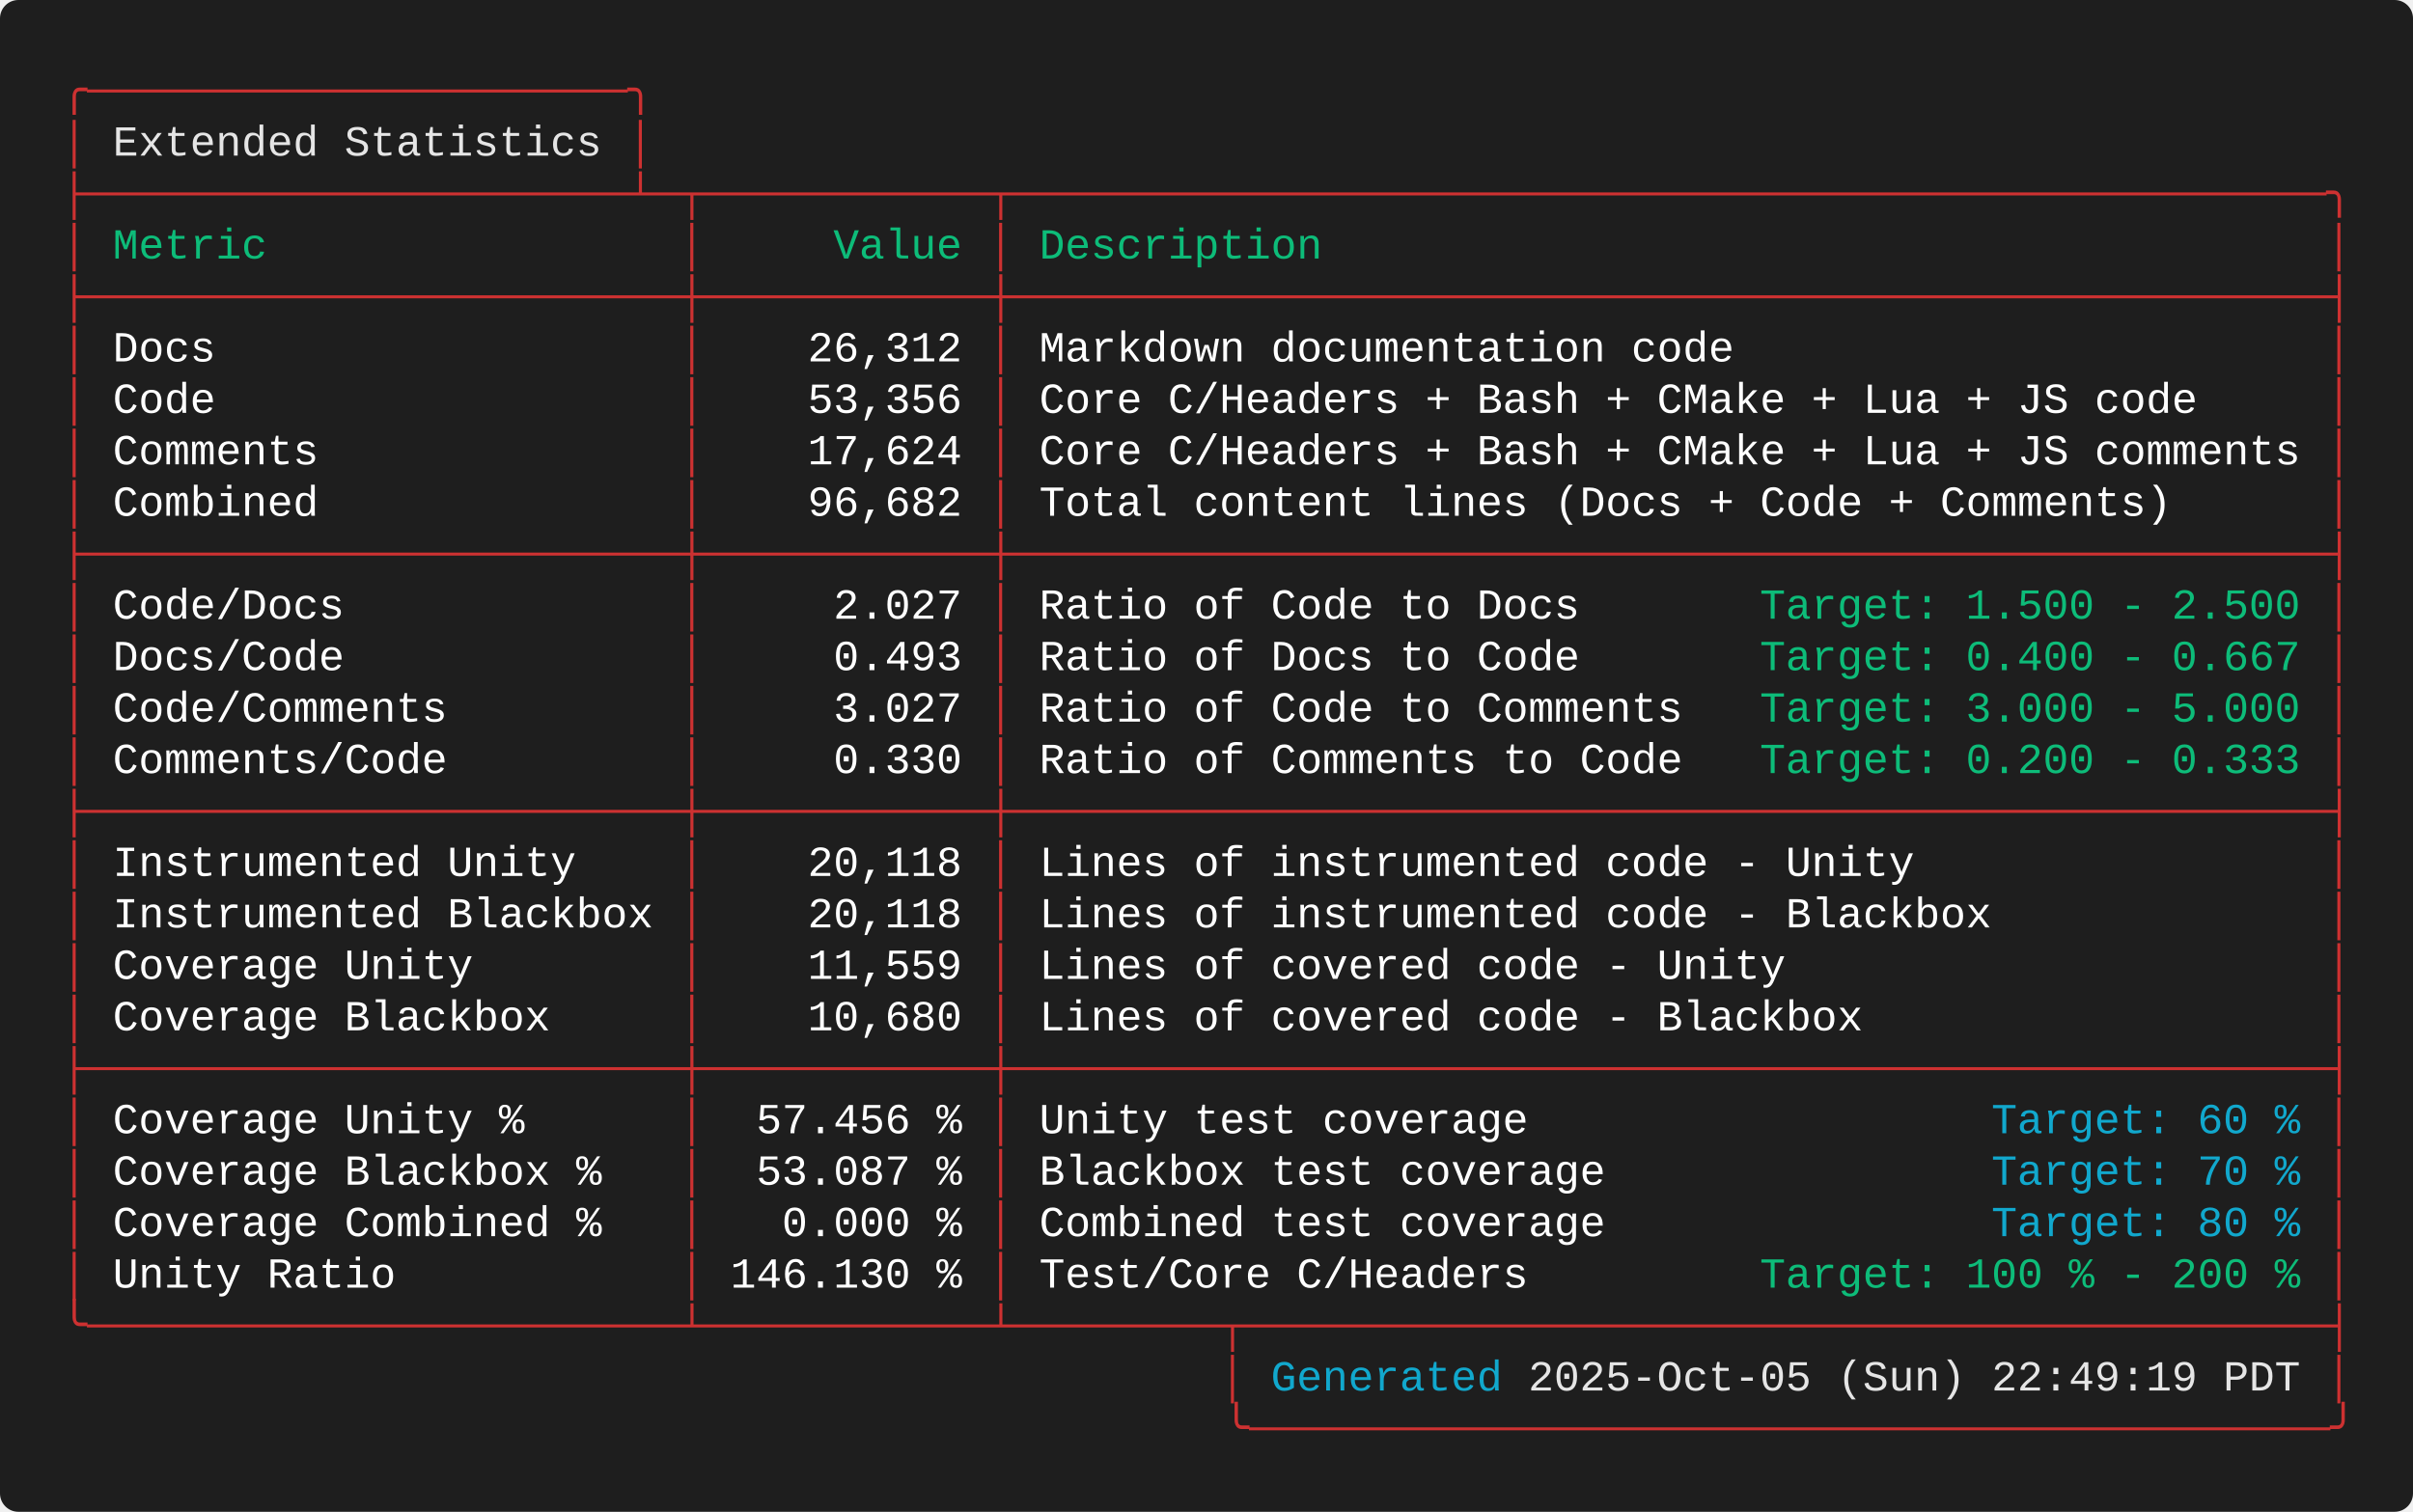
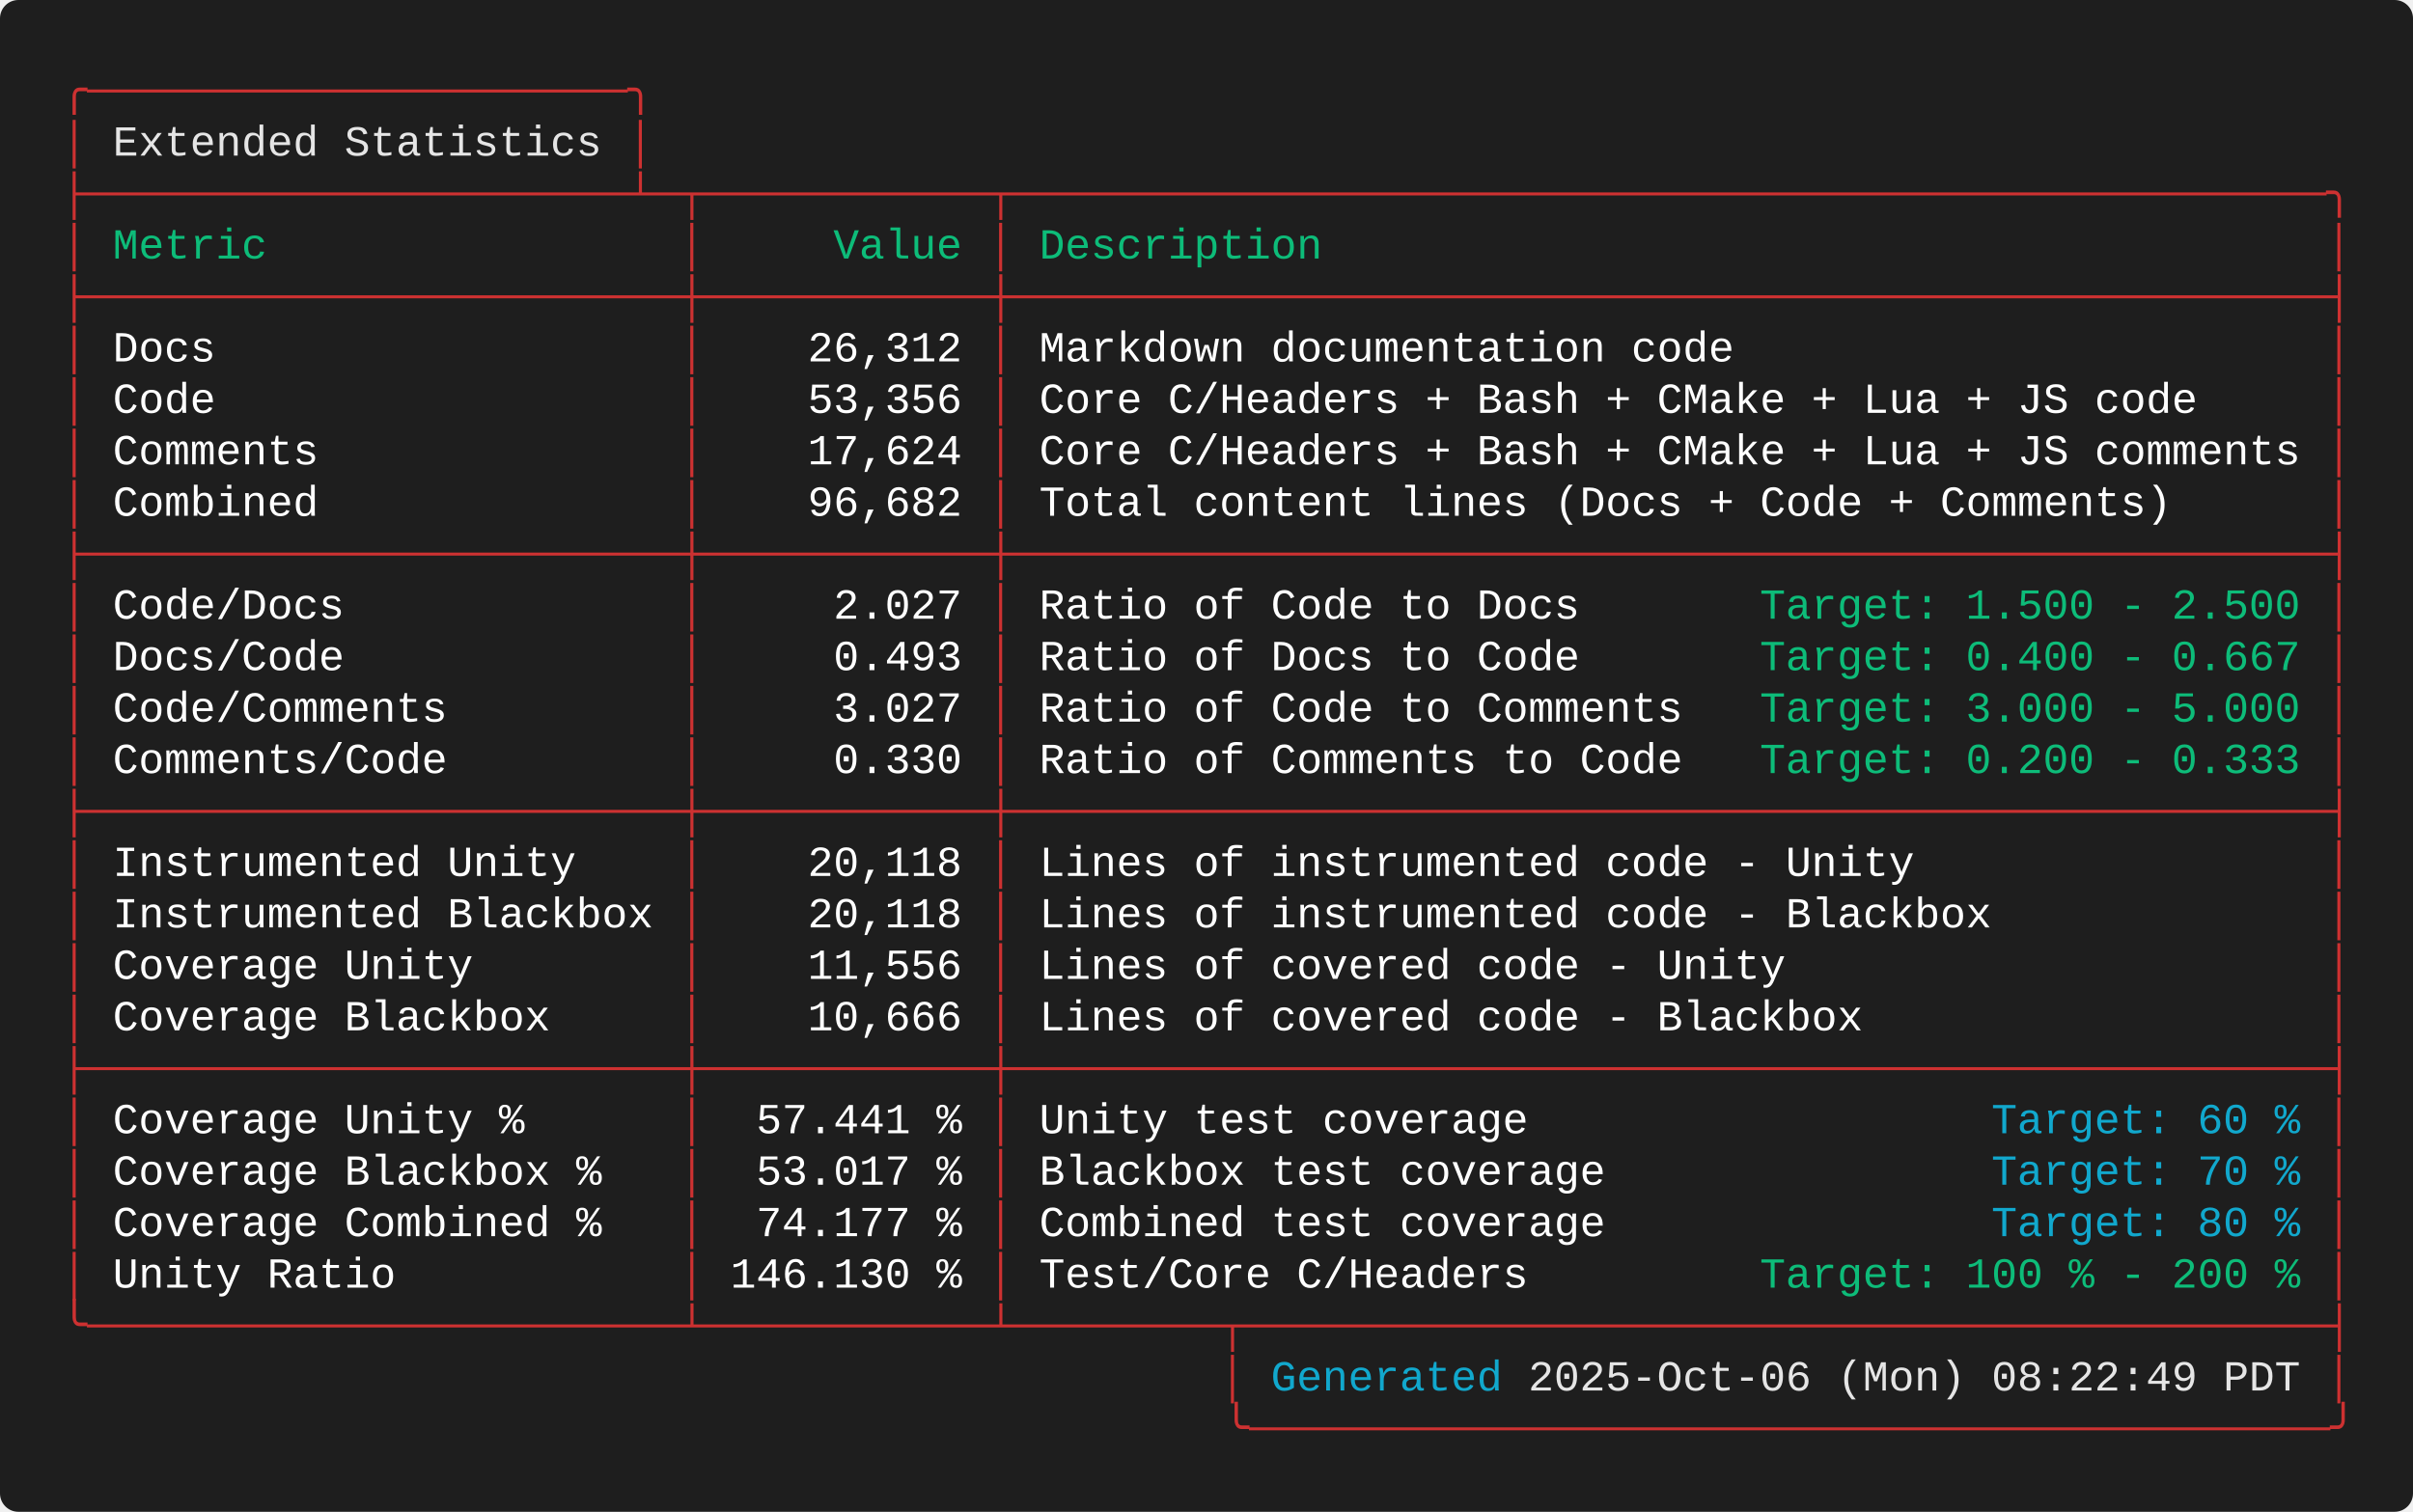
<svg xmlns="http://www.w3.org/2000/svg" width="787.60" height="493.60" viewBox="0 0 787.60 493.60">
  <defs>
    <style type="text/css">.terminal-text { font-family: 'Consolas', 'Consolas', 'Monaco', 'Courier New', monospace; }</style>
  </defs>
  <rect width="100%" height="100%" fill="#1e1e1e" rx="6" />
  <text x="20.00" y="34.00" font-size="14" class="terminal-text" xml:space="preserve" textLength="193.20" lengthAdjust="spacingAndGlyphs" fill="#cd3131">╭─────────────────────╮</text>
  <text x="20.00" y="50.80" font-size="14" class="terminal-text" xml:space="preserve" textLength="16.80" lengthAdjust="spacingAndGlyphs" fill="#cd3131">│ </text>
  <text x="36.80" y="50.80" font-size="14" class="terminal-text" xml:space="preserve" textLength="159.60" lengthAdjust="spacingAndGlyphs" fill="#e5e5e5">Extended Statistics</text>
  <text x="196.40" y="50.80" font-size="14" class="terminal-text" xml:space="preserve" textLength="8.40" lengthAdjust="spacingAndGlyphs" fill="#ffffff"> </text>
  <text x="204.80" y="50.80" font-size="14" class="terminal-text" xml:space="preserve" textLength="8.40" lengthAdjust="spacingAndGlyphs" fill="#cd3131">│</text>
  <text x="20.00" y="67.60" font-size="14" class="terminal-text" xml:space="preserve" textLength="747.60" lengthAdjust="spacingAndGlyphs" fill="#cd3131">├─────────────────────┴─┬───────────┬───────────────────────────────────────────────────╮</text>
  <text x="20.00" y="84.40" font-size="14" class="terminal-text" xml:space="preserve" textLength="8.40" lengthAdjust="spacingAndGlyphs" fill="#cd3131">│</text>
  <text x="28.40" y="84.40" font-size="14" class="terminal-text" xml:space="preserve" textLength="193.20" lengthAdjust="spacingAndGlyphs" fill="#0dbc79"> Metric                </text>
  <text x="221.60" y="84.40" font-size="14" class="terminal-text" xml:space="preserve" textLength="8.40" lengthAdjust="spacingAndGlyphs" fill="#cd3131">│</text>
  <text x="230.00" y="84.40" font-size="14" class="terminal-text" xml:space="preserve" textLength="92.40" lengthAdjust="spacingAndGlyphs" fill="#0dbc79">     Value </text>
  <text x="322.40" y="84.40" font-size="14" class="terminal-text" xml:space="preserve" textLength="8.40" lengthAdjust="spacingAndGlyphs" fill="#cd3131">│</text>
  <text x="330.80" y="84.40" font-size="14" class="terminal-text" xml:space="preserve" textLength="428.40" lengthAdjust="spacingAndGlyphs" fill="#0dbc79"> Description                                       </text>
  <text x="759.20" y="84.40" font-size="14" class="terminal-text" xml:space="preserve" textLength="8.40" lengthAdjust="spacingAndGlyphs" fill="#cd3131">│</text>
  <text x="20.00" y="101.20" font-size="14" class="terminal-text" xml:space="preserve" textLength="747.60" lengthAdjust="spacingAndGlyphs" fill="#cd3131">├───────────────────────┼───────────┼───────────────────────────────────────────────────┤</text>
  <text x="20.00" y="118.00" font-size="14" class="terminal-text" xml:space="preserve" textLength="8.40" lengthAdjust="spacingAndGlyphs" fill="#cd3131">│</text>
  <text x="28.40" y="118.00" font-size="14" class="terminal-text" xml:space="preserve" textLength="193.20" lengthAdjust="spacingAndGlyphs" fill="#ffffff"> Docs                  </text>
  <text x="221.60" y="118.00" font-size="14" class="terminal-text" xml:space="preserve" textLength="8.40" lengthAdjust="spacingAndGlyphs" fill="#cd3131">│</text>
  <text x="230.00" y="118.00" font-size="14" class="terminal-text" xml:space="preserve" textLength="92.40" lengthAdjust="spacingAndGlyphs" fill="#ffffff">    26,312 </text>
  <text x="322.40" y="118.00" font-size="14" class="terminal-text" xml:space="preserve" textLength="8.40" lengthAdjust="spacingAndGlyphs" fill="#cd3131">│</text>
  <text x="330.80" y="118.00" font-size="14" class="terminal-text" xml:space="preserve" textLength="428.40" lengthAdjust="spacingAndGlyphs" fill="#ffffff"> Markdown documentation code                       </text>
  <text x="759.20" y="118.00" font-size="14" class="terminal-text" xml:space="preserve" textLength="8.40" lengthAdjust="spacingAndGlyphs" fill="#cd3131">│</text>
  <text x="20.00" y="134.80" font-size="14" class="terminal-text" xml:space="preserve" textLength="8.40" lengthAdjust="spacingAndGlyphs" fill="#cd3131">│</text>
  <text x="28.40" y="134.80" font-size="14" class="terminal-text" xml:space="preserve" textLength="193.20" lengthAdjust="spacingAndGlyphs" fill="#ffffff"> Code                  </text>
  <text x="221.60" y="134.80" font-size="14" class="terminal-text" xml:space="preserve" textLength="8.40" lengthAdjust="spacingAndGlyphs" fill="#cd3131">│</text>
  <text x="230.00" y="134.80" font-size="14" class="terminal-text" xml:space="preserve" textLength="92.40" lengthAdjust="spacingAndGlyphs" fill="#ffffff">    53,356 </text>
  <text x="322.40" y="134.80" font-size="14" class="terminal-text" xml:space="preserve" textLength="8.40" lengthAdjust="spacingAndGlyphs" fill="#cd3131">│</text>
  <text x="330.80" y="134.80" font-size="14" class="terminal-text" xml:space="preserve" textLength="428.40" lengthAdjust="spacingAndGlyphs" fill="#ffffff"> Core C/Headers + Bash + CMake + Lua + JS code     </text>
  <text x="759.20" y="134.80" font-size="14" class="terminal-text" xml:space="preserve" textLength="8.40" lengthAdjust="spacingAndGlyphs" fill="#cd3131">│</text>
  <text x="20.00" y="151.60" font-size="14" class="terminal-text" xml:space="preserve" textLength="8.40" lengthAdjust="spacingAndGlyphs" fill="#cd3131">│</text>
  <text x="28.40" y="151.60" font-size="14" class="terminal-text" xml:space="preserve" textLength="193.20" lengthAdjust="spacingAndGlyphs" fill="#ffffff"> Comments              </text>
  <text x="221.60" y="151.60" font-size="14" class="terminal-text" xml:space="preserve" textLength="8.40" lengthAdjust="spacingAndGlyphs" fill="#cd3131">│</text>
  <text x="230.00" y="151.60" font-size="14" class="terminal-text" xml:space="preserve" textLength="92.40" lengthAdjust="spacingAndGlyphs" fill="#ffffff">    17,624 </text>
  <text x="322.40" y="151.60" font-size="14" class="terminal-text" xml:space="preserve" textLength="8.40" lengthAdjust="spacingAndGlyphs" fill="#cd3131">│</text>
  <text x="330.80" y="151.60" font-size="14" class="terminal-text" xml:space="preserve" textLength="428.40" lengthAdjust="spacingAndGlyphs" fill="#ffffff"> Core C/Headers + Bash + CMake + Lua + JS comments </text>
  <text x="759.20" y="151.60" font-size="14" class="terminal-text" xml:space="preserve" textLength="8.40" lengthAdjust="spacingAndGlyphs" fill="#cd3131">│</text>
  <text x="20.00" y="168.40" font-size="14" class="terminal-text" xml:space="preserve" textLength="8.40" lengthAdjust="spacingAndGlyphs" fill="#cd3131">│</text>
  <text x="28.40" y="168.40" font-size="14" class="terminal-text" xml:space="preserve" textLength="193.20" lengthAdjust="spacingAndGlyphs" fill="#ffffff"> Combined              </text>
  <text x="221.60" y="168.40" font-size="14" class="terminal-text" xml:space="preserve" textLength="8.40" lengthAdjust="spacingAndGlyphs" fill="#cd3131">│</text>
  <text x="230.00" y="168.40" font-size="14" class="terminal-text" xml:space="preserve" textLength="92.40" lengthAdjust="spacingAndGlyphs" fill="#ffffff">    96,682 </text>
  <text x="322.40" y="168.40" font-size="14" class="terminal-text" xml:space="preserve" textLength="8.40" lengthAdjust="spacingAndGlyphs" fill="#cd3131">│</text>
  <text x="330.80" y="168.40" font-size="14" class="terminal-text" xml:space="preserve" textLength="428.40" lengthAdjust="spacingAndGlyphs" fill="#ffffff"> Total content lines (Docs + Code + Comments)      </text>
  <text x="759.20" y="168.40" font-size="14" class="terminal-text" xml:space="preserve" textLength="8.40" lengthAdjust="spacingAndGlyphs" fill="#cd3131">│</text>
  <text x="20.00" y="185.20" font-size="14" class="terminal-text" xml:space="preserve" textLength="747.60" lengthAdjust="spacingAndGlyphs" fill="#cd3131">├───────────────────────┼───────────┼───────────────────────────────────────────────────┤</text>
  <text x="20.00" y="202.00" font-size="14" class="terminal-text" xml:space="preserve" textLength="8.40" lengthAdjust="spacingAndGlyphs" fill="#cd3131">│</text>
  <text x="28.40" y="202.00" font-size="14" class="terminal-text" xml:space="preserve" textLength="193.20" lengthAdjust="spacingAndGlyphs" fill="#ffffff"> Code/Docs             </text>
  <text x="221.60" y="202.00" font-size="14" class="terminal-text" xml:space="preserve" textLength="8.40" lengthAdjust="spacingAndGlyphs" fill="#cd3131">│</text>
  <text x="230.00" y="202.00" font-size="14" class="terminal-text" xml:space="preserve" textLength="92.40" lengthAdjust="spacingAndGlyphs" fill="#ffffff">     2.027 </text>
  <text x="322.40" y="202.00" font-size="14" class="terminal-text" xml:space="preserve" textLength="8.40" lengthAdjust="spacingAndGlyphs" fill="#cd3131">│</text>
  <text x="330.80" y="202.00" font-size="14" class="terminal-text" xml:space="preserve" textLength="243.60" lengthAdjust="spacingAndGlyphs" fill="#ffffff"> Ratio of Code to Docs       </text>
  <text x="574.40" y="202.00" font-size="14" class="terminal-text" xml:space="preserve" textLength="176.40" lengthAdjust="spacingAndGlyphs" fill="#0dbc79">Target: 1.500 - 2.500</text>
  <text x="750.80" y="202.00" font-size="14" class="terminal-text" xml:space="preserve" textLength="8.40" lengthAdjust="spacingAndGlyphs" fill="#ffffff"> </text>
  <text x="759.20" y="202.00" font-size="14" class="terminal-text" xml:space="preserve" textLength="8.40" lengthAdjust="spacingAndGlyphs" fill="#cd3131">│</text>
  <text x="20.00" y="218.80" font-size="14" class="terminal-text" xml:space="preserve" textLength="8.40" lengthAdjust="spacingAndGlyphs" fill="#cd3131">│</text>
  <text x="28.40" y="218.80" font-size="14" class="terminal-text" xml:space="preserve" textLength="193.20" lengthAdjust="spacingAndGlyphs" fill="#ffffff"> Docs/Code             </text>
  <text x="221.60" y="218.80" font-size="14" class="terminal-text" xml:space="preserve" textLength="8.40" lengthAdjust="spacingAndGlyphs" fill="#cd3131">│</text>
  <text x="230.00" y="218.80" font-size="14" class="terminal-text" xml:space="preserve" textLength="92.40" lengthAdjust="spacingAndGlyphs" fill="#ffffff">     0.493 </text>
  <text x="322.40" y="218.80" font-size="14" class="terminal-text" xml:space="preserve" textLength="8.40" lengthAdjust="spacingAndGlyphs" fill="#cd3131">│</text>
  <text x="330.80" y="218.80" font-size="14" class="terminal-text" xml:space="preserve" textLength="243.60" lengthAdjust="spacingAndGlyphs" fill="#ffffff"> Ratio of Docs to Code       </text>
  <text x="574.40" y="218.80" font-size="14" class="terminal-text" xml:space="preserve" textLength="184.80" lengthAdjust="spacingAndGlyphs" fill="#0dbc79">Target: 0.400 - 0.667 </text>
  <text x="759.20" y="218.80" font-size="14" class="terminal-text" xml:space="preserve" textLength="8.40" lengthAdjust="spacingAndGlyphs" fill="#cd3131">│</text>
  <text x="20.00" y="235.60" font-size="14" class="terminal-text" xml:space="preserve" textLength="8.40" lengthAdjust="spacingAndGlyphs" fill="#cd3131">│</text>
  <text x="28.40" y="235.60" font-size="14" class="terminal-text" xml:space="preserve" textLength="193.20" lengthAdjust="spacingAndGlyphs" fill="#ffffff"> Code/Comments         </text>
  <text x="221.60" y="235.60" font-size="14" class="terminal-text" xml:space="preserve" textLength="8.40" lengthAdjust="spacingAndGlyphs" fill="#cd3131">│</text>
  <text x="230.00" y="235.60" font-size="14" class="terminal-text" xml:space="preserve" textLength="92.40" lengthAdjust="spacingAndGlyphs" fill="#ffffff">     3.027 </text>
  <text x="322.40" y="235.60" font-size="14" class="terminal-text" xml:space="preserve" textLength="8.40" lengthAdjust="spacingAndGlyphs" fill="#cd3131">│</text>
  <text x="330.80" y="235.60" font-size="14" class="terminal-text" xml:space="preserve" textLength="243.60" lengthAdjust="spacingAndGlyphs" fill="#ffffff"> Ratio of Code to Comments   </text>
  <text x="574.40" y="235.60" font-size="14" class="terminal-text" xml:space="preserve" textLength="176.40" lengthAdjust="spacingAndGlyphs" fill="#0dbc79">Target: 3.000 - 5.000</text>
  <text x="750.80" y="235.60" font-size="14" class="terminal-text" xml:space="preserve" textLength="8.40" lengthAdjust="spacingAndGlyphs" fill="#ffffff"> </text>
  <text x="759.20" y="235.60" font-size="14" class="terminal-text" xml:space="preserve" textLength="8.40" lengthAdjust="spacingAndGlyphs" fill="#cd3131">│</text>
  <text x="20.00" y="252.40" font-size="14" class="terminal-text" xml:space="preserve" textLength="8.40" lengthAdjust="spacingAndGlyphs" fill="#cd3131">│</text>
  <text x="28.40" y="252.40" font-size="14" class="terminal-text" xml:space="preserve" textLength="193.20" lengthAdjust="spacingAndGlyphs" fill="#ffffff"> Comments/Code         </text>
  <text x="221.60" y="252.40" font-size="14" class="terminal-text" xml:space="preserve" textLength="8.40" lengthAdjust="spacingAndGlyphs" fill="#cd3131">│</text>
  <text x="230.00" y="252.40" font-size="14" class="terminal-text" xml:space="preserve" textLength="92.40" lengthAdjust="spacingAndGlyphs" fill="#ffffff">     0.330 </text>
  <text x="322.40" y="252.40" font-size="14" class="terminal-text" xml:space="preserve" textLength="8.40" lengthAdjust="spacingAndGlyphs" fill="#cd3131">│</text>
  <text x="330.80" y="252.40" font-size="14" class="terminal-text" xml:space="preserve" textLength="243.60" lengthAdjust="spacingAndGlyphs" fill="#ffffff"> Ratio of Comments to Code   </text>
  <text x="574.40" y="252.40" font-size="14" class="terminal-text" xml:space="preserve" textLength="176.40" lengthAdjust="spacingAndGlyphs" fill="#0dbc79">Target: 0.200 - 0.333</text>
  <text x="750.80" y="252.40" font-size="14" class="terminal-text" xml:space="preserve" textLength="8.40" lengthAdjust="spacingAndGlyphs" fill="#ffffff"> </text>
  <text x="759.20" y="252.40" font-size="14" class="terminal-text" xml:space="preserve" textLength="8.40" lengthAdjust="spacingAndGlyphs" fill="#cd3131">│</text>
  <text x="20.00" y="269.20" font-size="14" class="terminal-text" xml:space="preserve" textLength="747.60" lengthAdjust="spacingAndGlyphs" fill="#cd3131">├───────────────────────┼───────────┼───────────────────────────────────────────────────┤</text>
  <text x="20.00" y="286.00" font-size="14" class="terminal-text" xml:space="preserve" textLength="8.40" lengthAdjust="spacingAndGlyphs" fill="#cd3131">│</text>
  <text x="28.40" y="286.00" font-size="14" class="terminal-text" xml:space="preserve" textLength="193.20" lengthAdjust="spacingAndGlyphs" fill="#ffffff"> Instrumented Unity    </text>
  <text x="221.60" y="286.00" font-size="14" class="terminal-text" xml:space="preserve" textLength="8.40" lengthAdjust="spacingAndGlyphs" fill="#cd3131">│</text>
  <text x="230.00" y="286.00" font-size="14" class="terminal-text" xml:space="preserve" textLength="92.40" lengthAdjust="spacingAndGlyphs" fill="#ffffff">    20,118 </text>
  <text x="322.40" y="286.00" font-size="14" class="terminal-text" xml:space="preserve" textLength="8.40" lengthAdjust="spacingAndGlyphs" fill="#cd3131">│</text>
  <text x="330.80" y="286.00" font-size="14" class="terminal-text" xml:space="preserve" textLength="428.40" lengthAdjust="spacingAndGlyphs" fill="#ffffff"> Lines of instrumented code - Unity                </text>
  <text x="759.20" y="286.00" font-size="14" class="terminal-text" xml:space="preserve" textLength="8.40" lengthAdjust="spacingAndGlyphs" fill="#cd3131">│</text>
  <text x="20.00" y="302.80" font-size="14" class="terminal-text" xml:space="preserve" textLength="8.40" lengthAdjust="spacingAndGlyphs" fill="#cd3131">│</text>
  <text x="28.40" y="302.80" font-size="14" class="terminal-text" xml:space="preserve" textLength="193.20" lengthAdjust="spacingAndGlyphs" fill="#ffffff"> Instrumented Blackbox </text>
  <text x="221.60" y="302.80" font-size="14" class="terminal-text" xml:space="preserve" textLength="8.40" lengthAdjust="spacingAndGlyphs" fill="#cd3131">│</text>
  <text x="230.00" y="302.80" font-size="14" class="terminal-text" xml:space="preserve" textLength="92.40" lengthAdjust="spacingAndGlyphs" fill="#ffffff">    20,118 </text>
  <text x="322.40" y="302.80" font-size="14" class="terminal-text" xml:space="preserve" textLength="8.40" lengthAdjust="spacingAndGlyphs" fill="#cd3131">│</text>
  <text x="330.80" y="302.80" font-size="14" class="terminal-text" xml:space="preserve" textLength="428.40" lengthAdjust="spacingAndGlyphs" fill="#ffffff"> Lines of instrumented code - Blackbox             </text>
  <text x="759.20" y="302.80" font-size="14" class="terminal-text" xml:space="preserve" textLength="8.40" lengthAdjust="spacingAndGlyphs" fill="#cd3131">│</text>
  <text x="20.00" y="319.60" font-size="14" class="terminal-text" xml:space="preserve" textLength="8.40" lengthAdjust="spacingAndGlyphs" fill="#cd3131">│</text>
  <text x="28.40" y="319.60" font-size="14" class="terminal-text" xml:space="preserve" textLength="193.20" lengthAdjust="spacingAndGlyphs" fill="#ffffff"> Coverage Unity        </text>
  <text x="221.60" y="319.60" font-size="14" class="terminal-text" xml:space="preserve" textLength="8.40" lengthAdjust="spacingAndGlyphs" fill="#cd3131">│</text>
-   <text x="230.00" y="319.60" font-size="14" class="terminal-text" xml:space="preserve" textLength="92.40" lengthAdjust="spacingAndGlyphs" fill="#ffffff">    11,559 </text>
+   <text x="230.00" y="319.60" font-size="14" class="terminal-text" xml:space="preserve" textLength="92.40" lengthAdjust="spacingAndGlyphs" fill="#ffffff">    11,556 </text>
  <text x="322.40" y="319.60" font-size="14" class="terminal-text" xml:space="preserve" textLength="8.40" lengthAdjust="spacingAndGlyphs" fill="#cd3131">│</text>
  <text x="330.80" y="319.60" font-size="14" class="terminal-text" xml:space="preserve" textLength="428.40" lengthAdjust="spacingAndGlyphs" fill="#ffffff"> Lines of covered code - Unity                     </text>
  <text x="759.20" y="319.60" font-size="14" class="terminal-text" xml:space="preserve" textLength="8.40" lengthAdjust="spacingAndGlyphs" fill="#cd3131">│</text>
  <text x="20.00" y="336.40" font-size="14" class="terminal-text" xml:space="preserve" textLength="8.40" lengthAdjust="spacingAndGlyphs" fill="#cd3131">│</text>
  <text x="28.40" y="336.40" font-size="14" class="terminal-text" xml:space="preserve" textLength="193.20" lengthAdjust="spacingAndGlyphs" fill="#ffffff"> Coverage Blackbox     </text>
  <text x="221.60" y="336.40" font-size="14" class="terminal-text" xml:space="preserve" textLength="8.40" lengthAdjust="spacingAndGlyphs" fill="#cd3131">│</text>
-   <text x="230.00" y="336.40" font-size="14" class="terminal-text" xml:space="preserve" textLength="92.40" lengthAdjust="spacingAndGlyphs" fill="#ffffff">    10,680 </text>
+   <text x="230.00" y="336.40" font-size="14" class="terminal-text" xml:space="preserve" textLength="92.40" lengthAdjust="spacingAndGlyphs" fill="#ffffff">    10,666 </text>
  <text x="322.40" y="336.40" font-size="14" class="terminal-text" xml:space="preserve" textLength="8.40" lengthAdjust="spacingAndGlyphs" fill="#cd3131">│</text>
  <text x="330.80" y="336.40" font-size="14" class="terminal-text" xml:space="preserve" textLength="428.40" lengthAdjust="spacingAndGlyphs" fill="#ffffff"> Lines of covered code - Blackbox                  </text>
  <text x="759.20" y="336.40" font-size="14" class="terminal-text" xml:space="preserve" textLength="8.40" lengthAdjust="spacingAndGlyphs" fill="#cd3131">│</text>
  <text x="20.00" y="353.20" font-size="14" class="terminal-text" xml:space="preserve" textLength="747.60" lengthAdjust="spacingAndGlyphs" fill="#cd3131">├───────────────────────┼───────────┼───────────────────────────────────────────────────┤</text>
  <text x="20.00" y="370.00" font-size="14" class="terminal-text" xml:space="preserve" textLength="8.40" lengthAdjust="spacingAndGlyphs" fill="#cd3131">│</text>
  <text x="28.40" y="370.00" font-size="14" class="terminal-text" xml:space="preserve" textLength="193.20" lengthAdjust="spacingAndGlyphs" fill="#ffffff"> Coverage Unity %      </text>
  <text x="221.60" y="370.00" font-size="14" class="terminal-text" xml:space="preserve" textLength="8.40" lengthAdjust="spacingAndGlyphs" fill="#cd3131">│</text>
-   <text x="230.00" y="370.00" font-size="14" class="terminal-text" xml:space="preserve" textLength="92.40" lengthAdjust="spacingAndGlyphs" fill="#ffffff">  57.456 % </text>
+   <text x="230.00" y="370.00" font-size="14" class="terminal-text" xml:space="preserve" textLength="92.40" lengthAdjust="spacingAndGlyphs" fill="#ffffff">  57.441 % </text>
  <text x="322.40" y="370.00" font-size="14" class="terminal-text" xml:space="preserve" textLength="8.40" lengthAdjust="spacingAndGlyphs" fill="#cd3131">│</text>
  <text x="330.80" y="370.00" font-size="14" class="terminal-text" xml:space="preserve" textLength="319.20" lengthAdjust="spacingAndGlyphs" fill="#ffffff"> Unity test coverage                  </text>
  <text x="650.00" y="370.00" font-size="14" class="terminal-text" xml:space="preserve" textLength="100.80" lengthAdjust="spacingAndGlyphs" fill="#11a8cd">Target: 60 %</text>
  <text x="750.80" y="370.00" font-size="14" class="terminal-text" xml:space="preserve" textLength="8.40" lengthAdjust="spacingAndGlyphs" fill="#ffffff"> </text>
  <text x="759.20" y="370.00" font-size="14" class="terminal-text" xml:space="preserve" textLength="8.40" lengthAdjust="spacingAndGlyphs" fill="#cd3131">│</text>
  <text x="20.00" y="386.80" font-size="14" class="terminal-text" xml:space="preserve" textLength="8.40" lengthAdjust="spacingAndGlyphs" fill="#cd3131">│</text>
  <text x="28.40" y="386.80" font-size="14" class="terminal-text" xml:space="preserve" textLength="193.20" lengthAdjust="spacingAndGlyphs" fill="#ffffff"> Coverage Blackbox %   </text>
  <text x="221.60" y="386.80" font-size="14" class="terminal-text" xml:space="preserve" textLength="8.40" lengthAdjust="spacingAndGlyphs" fill="#cd3131">│</text>
-   <text x="230.00" y="386.80" font-size="14" class="terminal-text" xml:space="preserve" textLength="92.40" lengthAdjust="spacingAndGlyphs" fill="#ffffff">  53.087 % </text>
+   <text x="230.00" y="386.80" font-size="14" class="terminal-text" xml:space="preserve" textLength="92.40" lengthAdjust="spacingAndGlyphs" fill="#ffffff">  53.017 % </text>
  <text x="322.40" y="386.80" font-size="14" class="terminal-text" xml:space="preserve" textLength="8.40" lengthAdjust="spacingAndGlyphs" fill="#cd3131">│</text>
  <text x="330.80" y="386.80" font-size="14" class="terminal-text" xml:space="preserve" textLength="319.20" lengthAdjust="spacingAndGlyphs" fill="#ffffff"> Blackbox test coverage               </text>
  <text x="650.00" y="386.80" font-size="14" class="terminal-text" xml:space="preserve" textLength="100.80" lengthAdjust="spacingAndGlyphs" fill="#11a8cd">Target: 70 %</text>
  <text x="750.80" y="386.80" font-size="14" class="terminal-text" xml:space="preserve" textLength="8.40" lengthAdjust="spacingAndGlyphs" fill="#ffffff"> </text>
  <text x="759.20" y="386.80" font-size="14" class="terminal-text" xml:space="preserve" textLength="8.40" lengthAdjust="spacingAndGlyphs" fill="#cd3131">│</text>
  <text x="20.00" y="403.60" font-size="14" class="terminal-text" xml:space="preserve" textLength="8.40" lengthAdjust="spacingAndGlyphs" fill="#cd3131">│</text>
  <text x="28.40" y="403.60" font-size="14" class="terminal-text" xml:space="preserve" textLength="193.20" lengthAdjust="spacingAndGlyphs" fill="#ffffff"> Coverage Combined %   </text>
  <text x="221.60" y="403.60" font-size="14" class="terminal-text" xml:space="preserve" textLength="8.40" lengthAdjust="spacingAndGlyphs" fill="#cd3131">│</text>
-   <text x="230.00" y="403.60" font-size="14" class="terminal-text" xml:space="preserve" textLength="92.40" lengthAdjust="spacingAndGlyphs" fill="#ffffff">   0.000 % </text>
+   <text x="230.00" y="403.60" font-size="14" class="terminal-text" xml:space="preserve" textLength="92.40" lengthAdjust="spacingAndGlyphs" fill="#ffffff">  74.177 % </text>
  <text x="322.40" y="403.60" font-size="14" class="terminal-text" xml:space="preserve" textLength="8.40" lengthAdjust="spacingAndGlyphs" fill="#cd3131">│</text>
  <text x="330.80" y="403.60" font-size="14" class="terminal-text" xml:space="preserve" textLength="319.20" lengthAdjust="spacingAndGlyphs" fill="#ffffff"> Combined test coverage               </text>
  <text x="650.00" y="403.60" font-size="14" class="terminal-text" xml:space="preserve" textLength="100.80" lengthAdjust="spacingAndGlyphs" fill="#11a8cd">Target: 80 %</text>
  <text x="750.80" y="403.60" font-size="14" class="terminal-text" xml:space="preserve" textLength="8.40" lengthAdjust="spacingAndGlyphs" fill="#ffffff"> </text>
  <text x="759.20" y="403.60" font-size="14" class="terminal-text" xml:space="preserve" textLength="8.40" lengthAdjust="spacingAndGlyphs" fill="#cd3131">│</text>
  <text x="20.00" y="420.40" font-size="14" class="terminal-text" xml:space="preserve" textLength="8.40" lengthAdjust="spacingAndGlyphs" fill="#cd3131">│</text>
  <text x="28.40" y="420.40" font-size="14" class="terminal-text" xml:space="preserve" textLength="193.20" lengthAdjust="spacingAndGlyphs" fill="#ffffff"> Unity Ratio           </text>
  <text x="221.60" y="420.40" font-size="14" class="terminal-text" xml:space="preserve" textLength="8.40" lengthAdjust="spacingAndGlyphs" fill="#cd3131">│</text>
  <text x="230.00" y="420.40" font-size="14" class="terminal-text" xml:space="preserve" textLength="92.40" lengthAdjust="spacingAndGlyphs" fill="#ffffff"> 146.130 % </text>
  <text x="322.40" y="420.40" font-size="14" class="terminal-text" xml:space="preserve" textLength="8.40" lengthAdjust="spacingAndGlyphs" fill="#cd3131">│</text>
  <text x="330.80" y="420.40" font-size="14" class="terminal-text" xml:space="preserve" textLength="243.60" lengthAdjust="spacingAndGlyphs" fill="#ffffff"> Test/Core C/Headers         </text>
  <text x="574.40" y="420.40" font-size="14" class="terminal-text" xml:space="preserve" textLength="176.40" lengthAdjust="spacingAndGlyphs" fill="#0dbc79">Target: 100 % - 200 %</text>
  <text x="750.80" y="420.40" font-size="14" class="terminal-text" xml:space="preserve" textLength="8.40" lengthAdjust="spacingAndGlyphs" fill="#ffffff"> </text>
  <text x="759.20" y="420.40" font-size="14" class="terminal-text" xml:space="preserve" textLength="8.40" lengthAdjust="spacingAndGlyphs" fill="#cd3131">│</text>
  <text x="20.00" y="437.20" font-size="14" class="terminal-text" xml:space="preserve" textLength="747.60" lengthAdjust="spacingAndGlyphs" fill="#cd3131">╰───────────────────────┴───────────┴────────┬──────────────────────────────────────────┤</text>
  <text x="20.00" y="454.00" font-size="14" class="terminal-text" xml:space="preserve" textLength="394.80" lengthAdjust="spacingAndGlyphs" fill="#cd3131">                                             │ </text>
  <text x="414.80" y="454.00" font-size="14" class="terminal-text" xml:space="preserve" textLength="75.60" lengthAdjust="spacingAndGlyphs" fill="#11a8cd">Generated</text>
-   <text x="490.40" y="454.00" font-size="14" class="terminal-text" xml:space="preserve" textLength="260.40" lengthAdjust="spacingAndGlyphs" fill="#e5e5e5"> 2025-Oct-05 (Sun) 22:49:19 PDT</text>
+   <text x="490.40" y="454.00" font-size="14" class="terminal-text" xml:space="preserve" textLength="260.40" lengthAdjust="spacingAndGlyphs" fill="#e5e5e5"> 2025-Oct-06 (Mon) 08:22:49 PDT</text>
  <text x="750.80" y="454.00" font-size="14" class="terminal-text" xml:space="preserve" textLength="8.40" lengthAdjust="spacingAndGlyphs" fill="#ffffff"> </text>
  <text x="759.20" y="454.00" font-size="14" class="terminal-text" xml:space="preserve" textLength="8.40" lengthAdjust="spacingAndGlyphs" fill="#cd3131">│</text>
  <text x="20.00" y="470.80" font-size="14" class="terminal-text" xml:space="preserve" textLength="747.60" lengthAdjust="spacingAndGlyphs" fill="#cd3131">                                             ╰──────────────────────────────────────────╯</text>
</svg>
